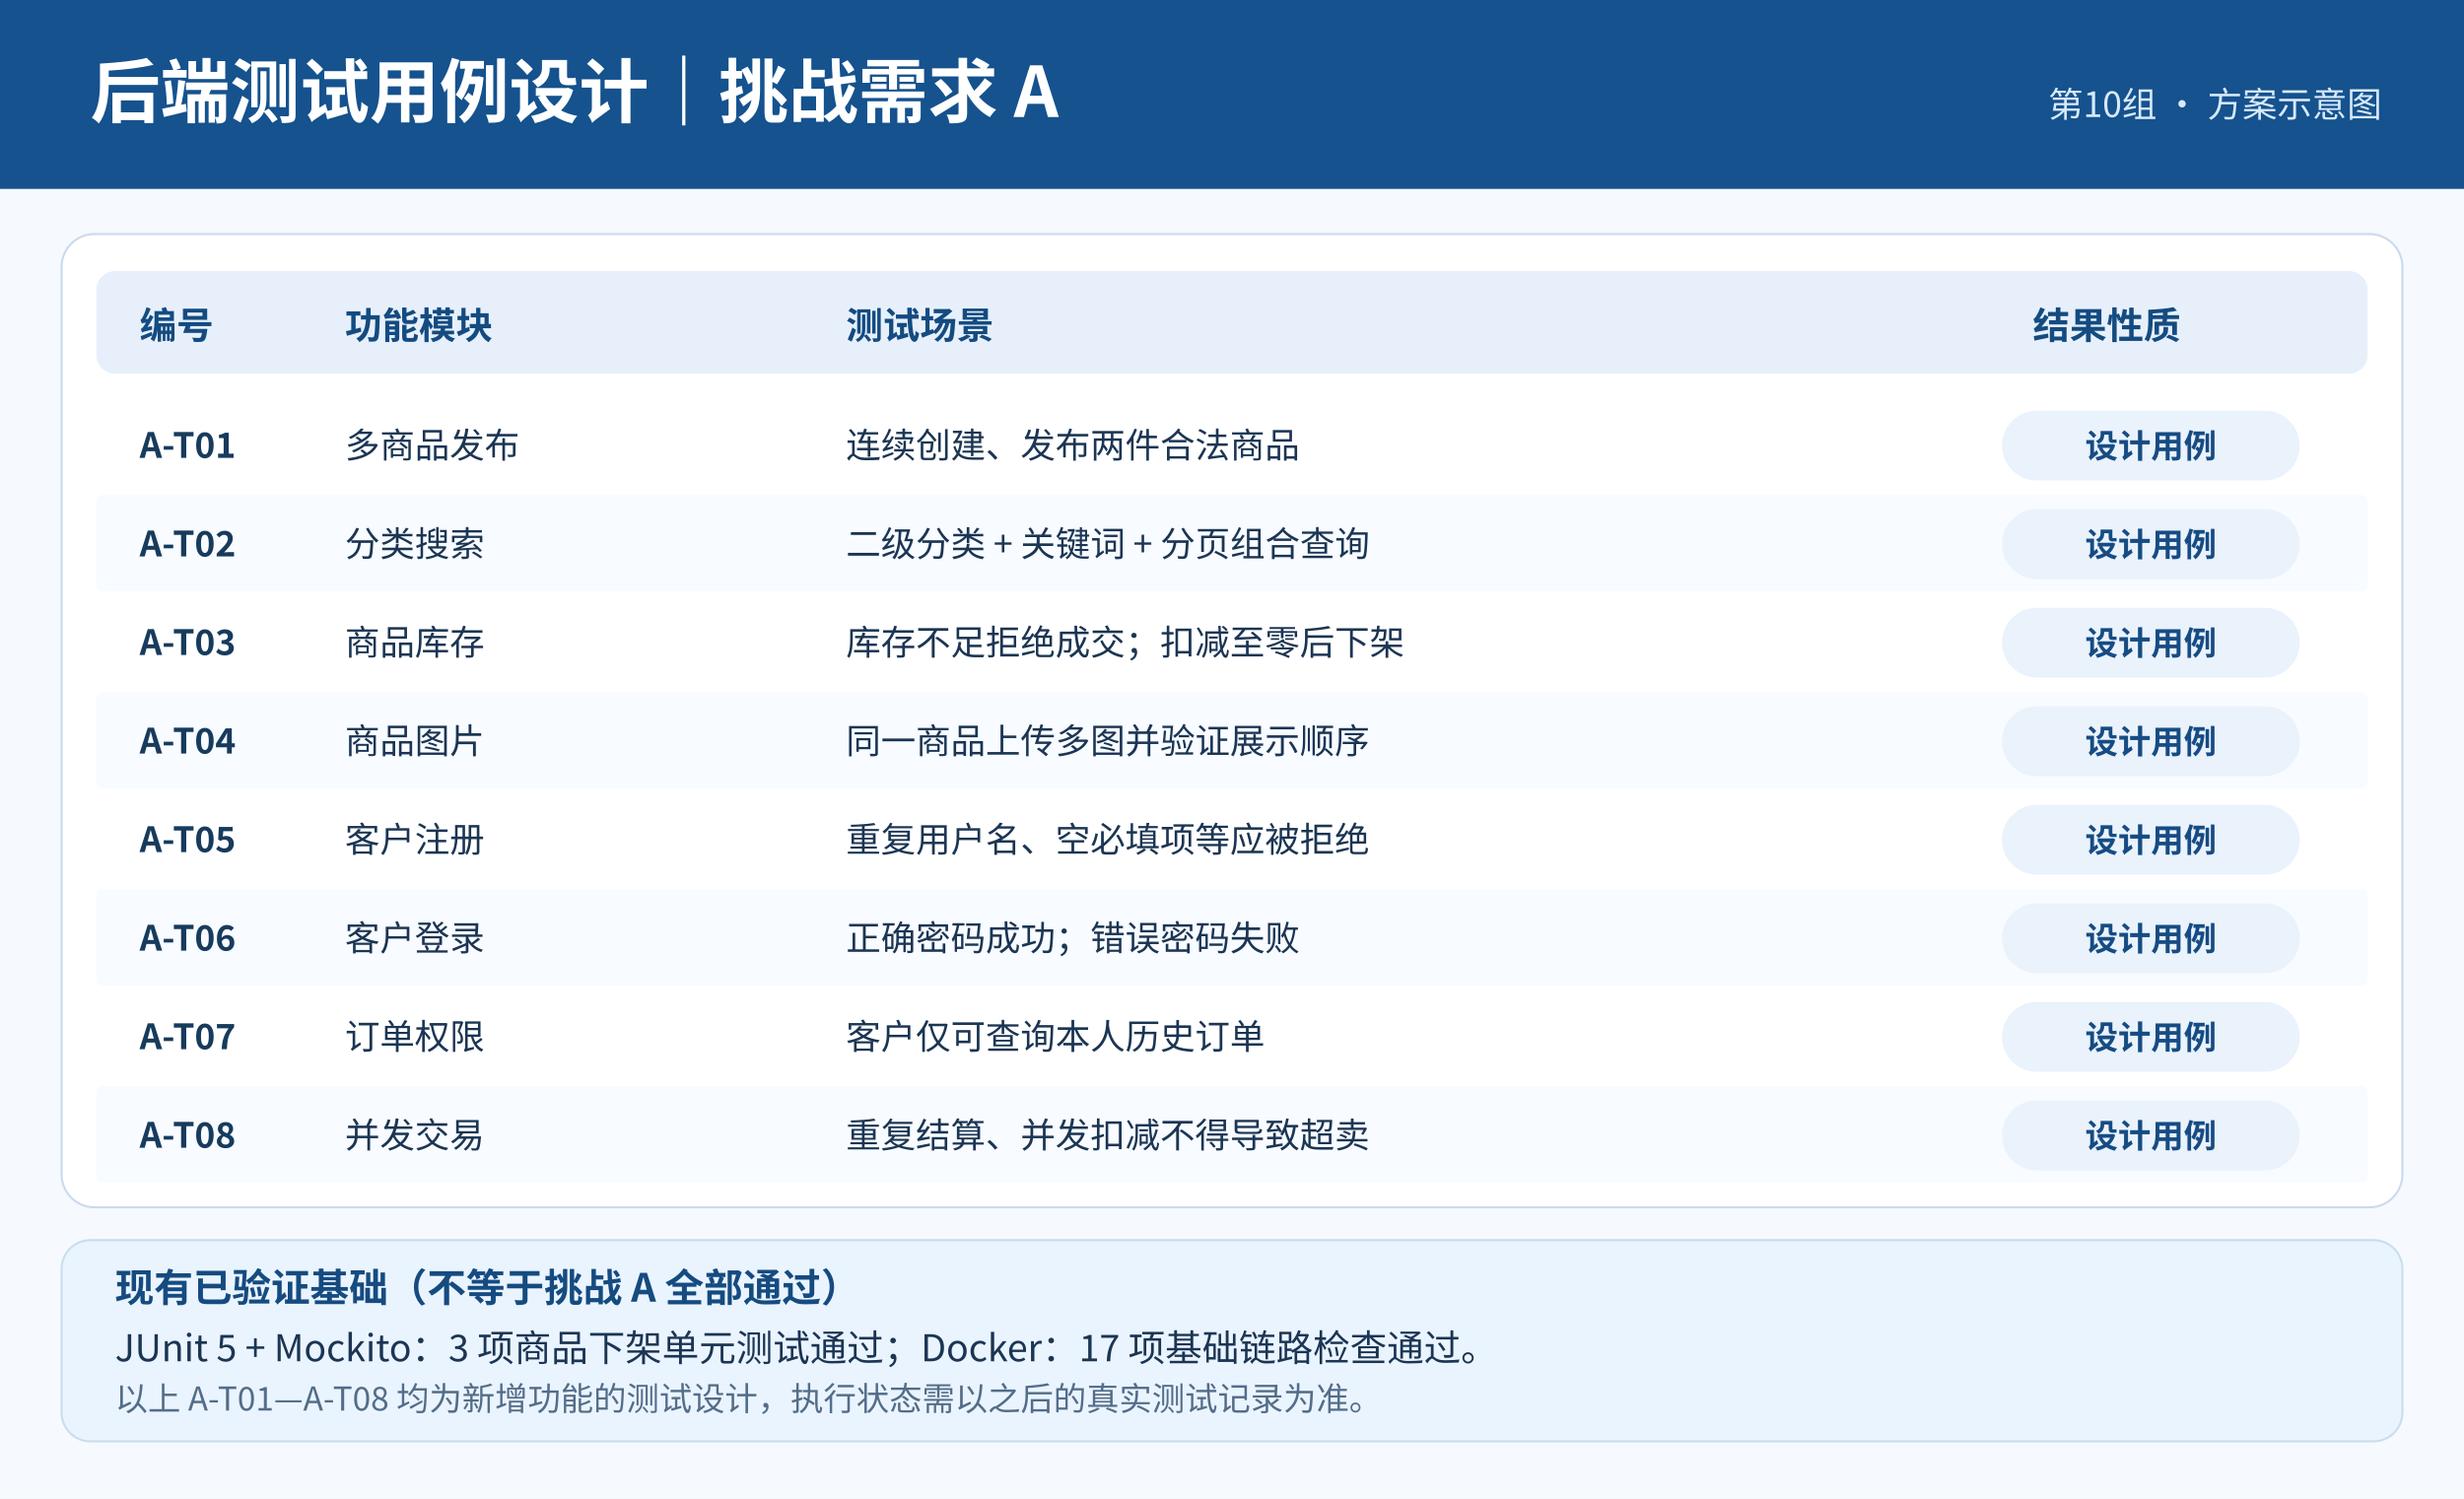
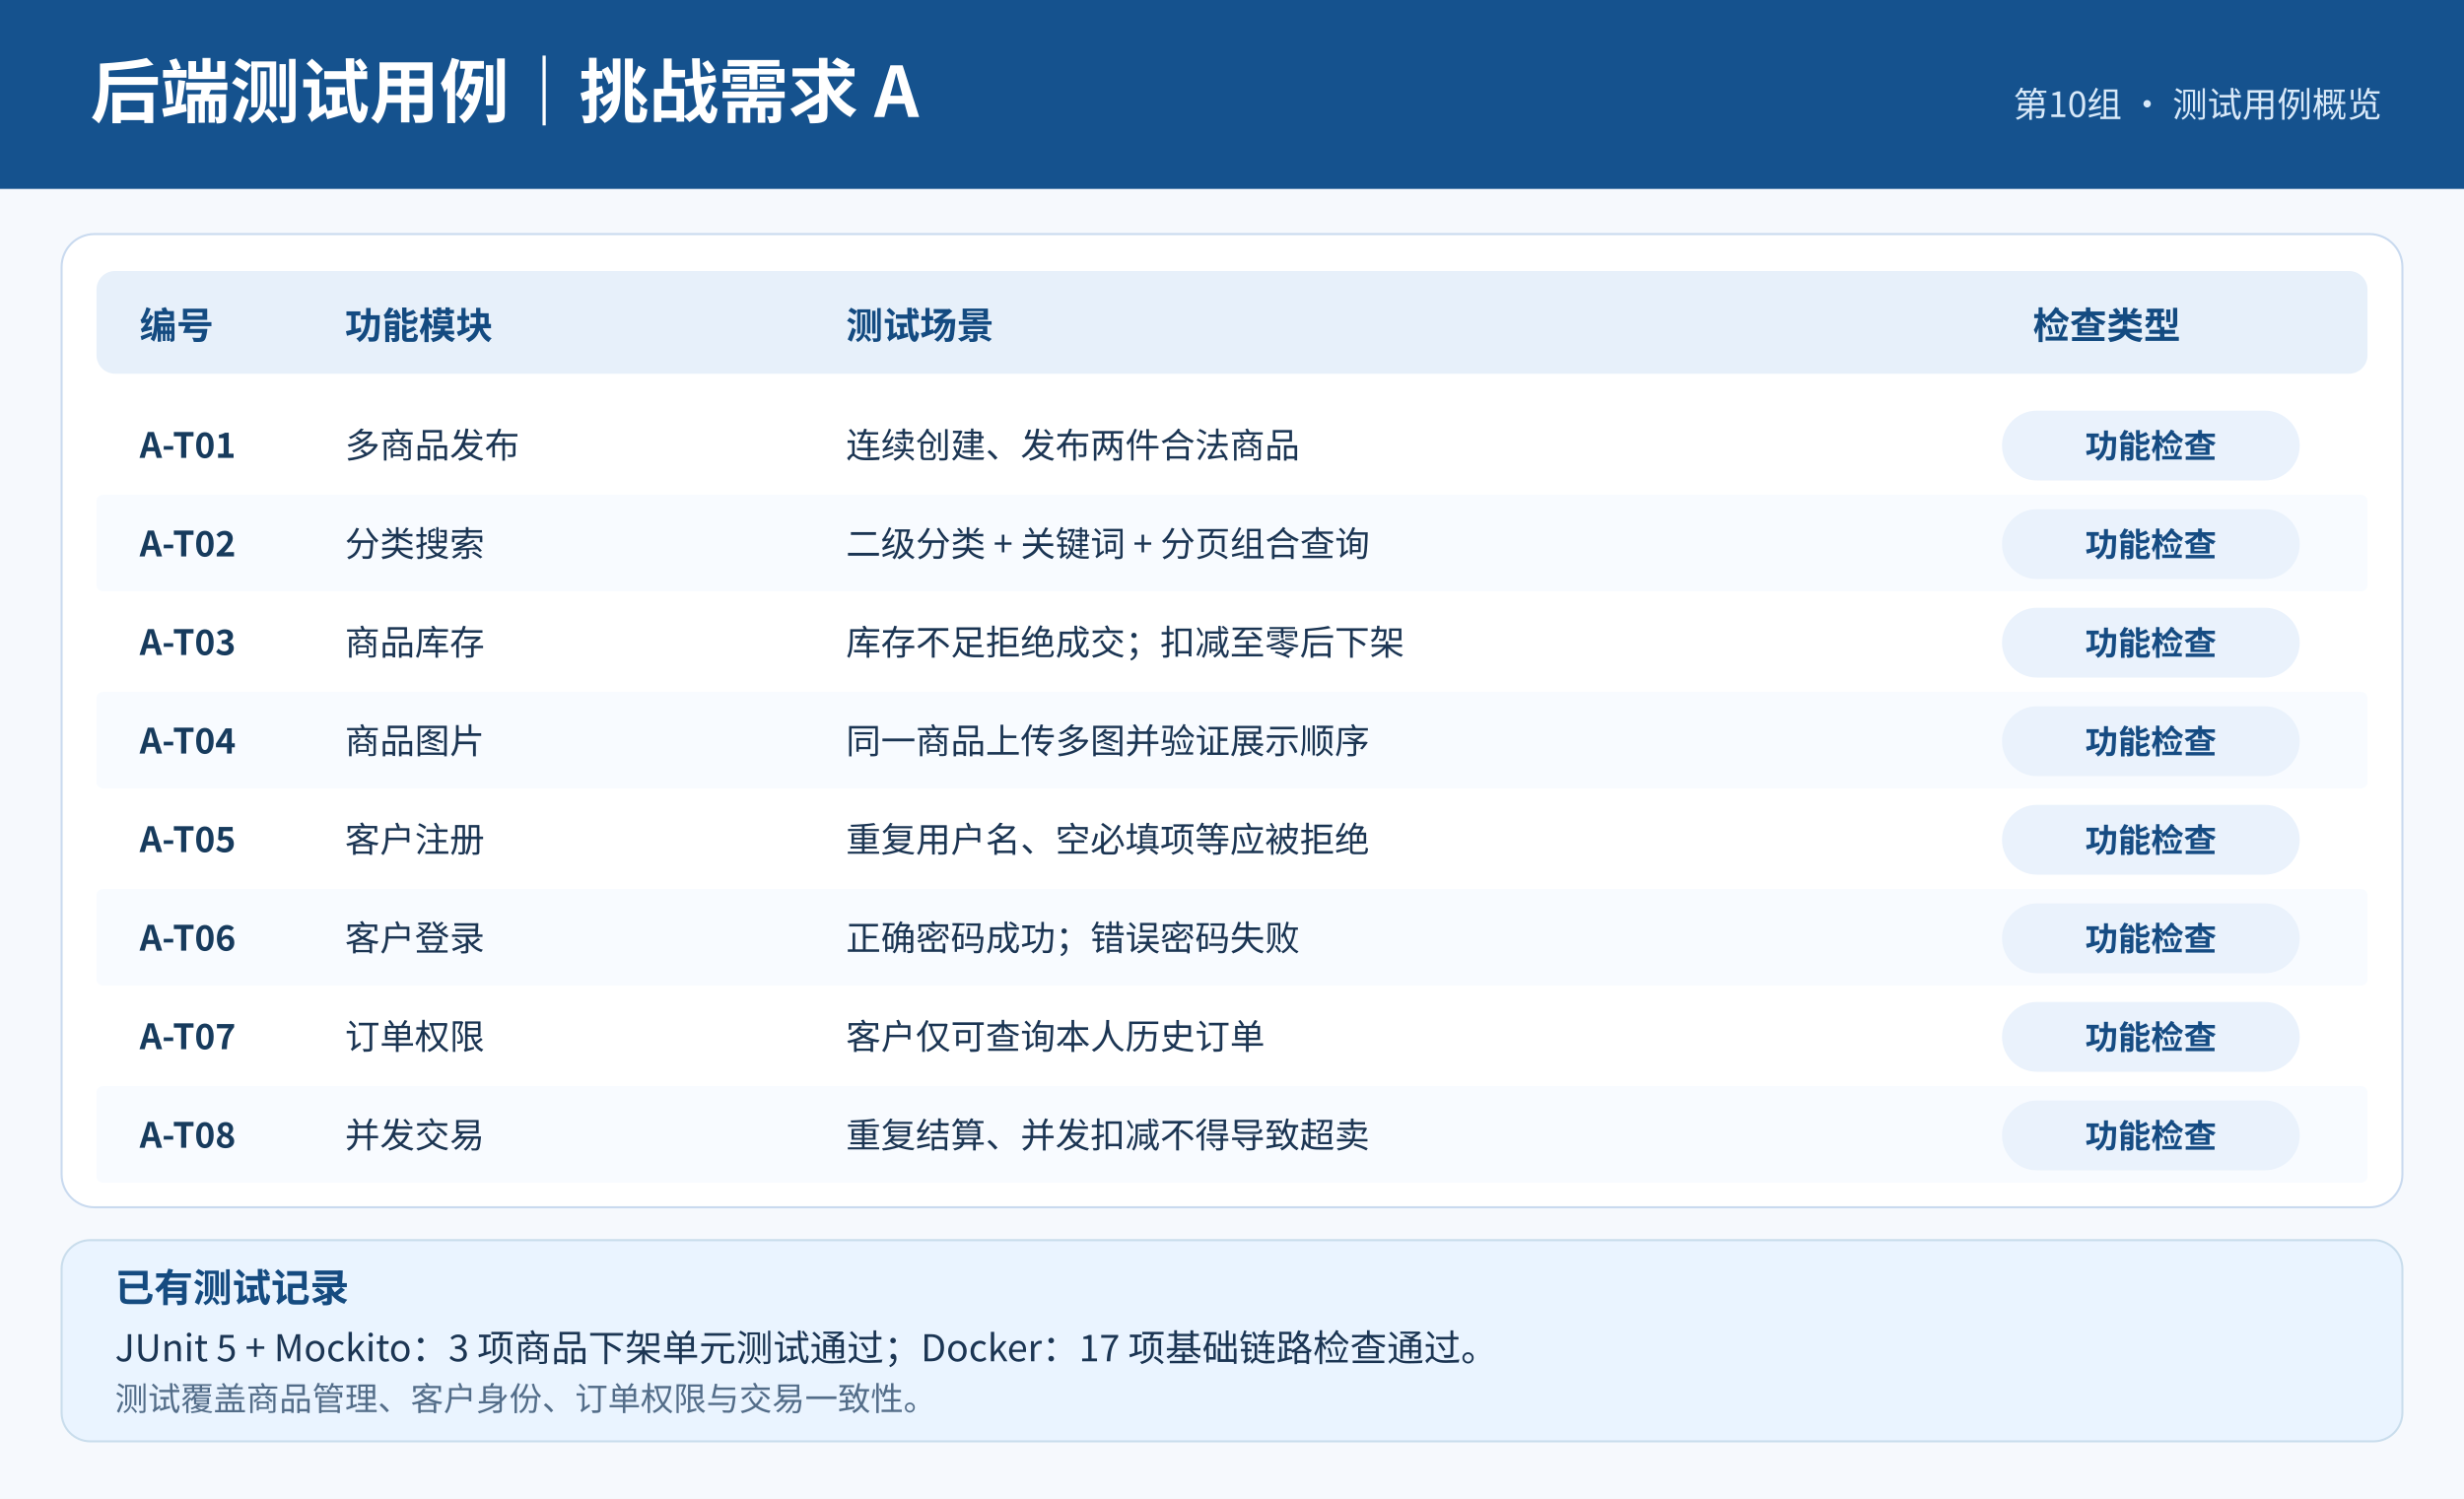
<svg xmlns="http://www.w3.org/2000/svg" viewBox="0 0 1200 730" width="1200" height="730">
  <rect width="1200" height="730" fill="#F6F9FD" />
  <rect x="0" y="0" width="1200" height="92" fill="#15528E" />
-   <text x="44" y="57" font-size="34" fill="#FFFFFF" font-weight="700" text-anchor="start" font-family="Noto Sans CJK SC, PingFang SC, Microsoft YaHei, sans-serif">后端测试用例设计｜挑战需求 A</text>
-   <text x="1160" y="57" font-size="17" fill="#D8E9F9" font-weight="400" text-anchor="end" font-family="Noto Sans CJK SC, PingFang SC, Microsoft YaHei, sans-serif">第10组 · 方案示意图</text>
+   <text x="44" y="57" font-size="34" fill="#FFFFFF" font-weight="700" text-anchor="start" font-family="Noto Sans CJK SC, PingFang SC, Microsoft YaHei, sans-serif">后端测试用例｜挑战需求 A</text>
+   <text x="1160" y="57" font-size="17" fill="#D8E9F9" font-weight="400" text-anchor="end" font-family="Noto Sans CJK SC, PingFang SC, Microsoft YaHei, sans-serif">第10组 · 测试用例概览</text>
  <rect x="30" y="114" width="1140" height="474" rx="16" fill="#fff" stroke="#C9DAEF" stroke-width="1" />
  <rect x="47" y="132" width="1106" height="50" rx="9" fill="#E7F0FA" stroke="none" stroke-width="0" />
  <text x="68" y="165" font-size="18" fill="#144B81" font-weight="700" text-anchor="start" font-family="Noto Sans CJK SC, PingFang SC, Microsoft YaHei, sans-serif">编号</text>
  <text x="168" y="165" font-size="18" fill="#144B81" font-weight="700" text-anchor="start" font-family="Noto Sans CJK SC, PingFang SC, Microsoft YaHei, sans-serif">功能模块</text>
  <text x="412" y="165" font-size="18" fill="#144B81" font-weight="700" text-anchor="start" font-family="Noto Sans CJK SC, PingFang SC, Microsoft YaHei, sans-serif">测试场景</text>
-   <text x="990" y="165" font-size="18" fill="#144B81" font-weight="700" text-anchor="start" font-family="Noto Sans CJK SC, PingFang SC, Microsoft YaHei, sans-serif">结果性质</text>
+   <text x="990" y="165" font-size="18" fill="#144B81" font-weight="700" text-anchor="start" font-family="Noto Sans CJK SC, PingFang SC, Microsoft YaHei, sans-serif">检查类型</text>
  <rect x="47" y="193" width="1106" height="47" rx="3" fill="#FFFFFF" stroke="none" stroke-width="0" />
  <text x="68" y="223" font-size="17" fill="#173B5D" font-weight="700" text-anchor="start" font-family="Noto Sans CJK SC, PingFang SC, Microsoft YaHei, sans-serif">A-T01</text>
  <text x="168" y="223" font-size="17" fill="#1B3553" font-weight="400" text-anchor="start" font-family="Noto Sans CJK SC, PingFang SC, Microsoft YaHei, sans-serif">多商品发布</text>
  <text x="412" y="223" font-size="17" fill="#1B3553" font-weight="400" text-anchor="start" font-family="Noto Sans CJK SC, PingFang SC, Microsoft YaHei, sans-serif">连续创建、发布两件合法商品</text>
  <rect x="975" y="200" width="145" height="34" rx="17" fill="#EAF2FC" stroke="none" stroke-width="0" />
-   <text x="1047.5" y="223" font-size="16" fill="#164C83" font-weight="700" text-anchor="middle" font-family="Noto Sans CJK SC, PingFang SC, Microsoft YaHei, sans-serif">设计用例</text>
+   <text x="1047.5" y="223" font-size="16" fill="#164C83" font-weight="700" text-anchor="middle" font-family="Noto Sans CJK SC, PingFang SC, Microsoft YaHei, sans-serif">功能检查</text>
  <rect x="47" y="241" width="1106" height="47" rx="3" fill="#F8FBFF" stroke="none" stroke-width="0" />
  <text x="68" y="271" font-size="17" fill="#173B5D" font-weight="700" text-anchor="start" font-family="Noto Sans CJK SC, PingFang SC, Microsoft YaHei, sans-serif">A-T02</text>
  <text x="168" y="271" font-size="17" fill="#1B3553" font-weight="400" text-anchor="start" font-family="Noto Sans CJK SC, PingFang SC, Microsoft YaHei, sans-serif">分类搜索</text>
  <text x="412" y="271" font-size="17" fill="#1B3553" font-weight="400" text-anchor="start" font-family="Noto Sans CJK SC, PingFang SC, Microsoft YaHei, sans-serif">二级分类 + 关键词 + 分页组合查询</text>
  <rect x="975" y="248" width="145" height="34" rx="17" fill="#EAF2FC" stroke="none" stroke-width="0" />
-   <text x="1047.5" y="271" font-size="16" fill="#164C83" font-weight="700" text-anchor="middle" font-family="Noto Sans CJK SC, PingFang SC, Microsoft YaHei, sans-serif">设计用例</text>
+   <text x="1047.5" y="271" font-size="16" fill="#164C83" font-weight="700" text-anchor="middle" font-family="Noto Sans CJK SC, PingFang SC, Microsoft YaHei, sans-serif">功能检查</text>
  <rect x="47" y="289" width="1106" height="47" rx="3" fill="#FFFFFF" stroke="none" stroke-width="0" />
  <text x="68" y="319" font-size="17" fill="#173B5D" font-weight="700" text-anchor="start" font-family="Noto Sans CJK SC, PingFang SC, Microsoft YaHei, sans-serif">A-T03</text>
  <text x="168" y="319" font-size="17" fill="#1B3553" font-weight="400" text-anchor="start" font-family="Noto Sans CJK SC, PingFang SC, Microsoft YaHei, sans-serif">商品库存</text>
  <text x="412" y="319" font-size="17" fill="#1B3553" font-weight="400" text-anchor="start" font-family="Noto Sans CJK SC, PingFang SC, Microsoft YaHei, sans-serif">库存不足拒绝成交；扣减至零后下架</text>
  <rect x="975" y="296" width="145" height="34" rx="17" fill="#EAF2FC" stroke="none" stroke-width="0" />
-   <text x="1047.5" y="319" font-size="16" fill="#164C83" font-weight="700" text-anchor="middle" font-family="Noto Sans CJK SC, PingFang SC, Microsoft YaHei, sans-serif">设计用例</text>
+   <text x="1047.5" y="319" font-size="16" fill="#164C83" font-weight="700" text-anchor="middle" font-family="Noto Sans CJK SC, PingFang SC, Microsoft YaHei, sans-serif">功能检查</text>
  <rect x="47" y="337" width="1106" height="47" rx="3" fill="#F8FBFF" stroke="none" stroke-width="0" />
  <text x="68" y="367" font-size="17" fill="#173B5D" font-weight="700" text-anchor="start" font-family="Noto Sans CJK SC, PingFang SC, Microsoft YaHei, sans-serif">A-T04</text>
  <text x="168" y="367" font-size="17" fill="#1B3553" font-weight="400" text-anchor="start" font-family="Noto Sans CJK SC, PingFang SC, Microsoft YaHei, sans-serif">商品图片</text>
  <text x="412" y="367" font-size="17" fill="#1B3553" font-weight="400" text-anchor="start" font-family="Noto Sans CJK SC, PingFang SC, Microsoft YaHei, sans-serif">同一商品上传多图并验证展示顺序</text>
  <rect x="975" y="344" width="145" height="34" rx="17" fill="#EAF2FC" stroke="none" stroke-width="0" />
-   <text x="1047.5" y="367" font-size="16" fill="#164C83" font-weight="700" text-anchor="middle" font-family="Noto Sans CJK SC, PingFang SC, Microsoft YaHei, sans-serif">设计用例</text>
+   <text x="1047.5" y="367" font-size="16" fill="#164C83" font-weight="700" text-anchor="middle" font-family="Noto Sans CJK SC, PingFang SC, Microsoft YaHei, sans-serif">功能检查</text>
  <rect x="47" y="385" width="1106" height="47" rx="3" fill="#FFFFFF" stroke="none" stroke-width="0" />
  <text x="68" y="415" font-size="17" fill="#173B5D" font-weight="700" text-anchor="start" font-family="Noto Sans CJK SC, PingFang SC, Microsoft YaHei, sans-serif">A-T05</text>
  <text x="168" y="415" font-size="17" fill="#1B3553" font-weight="400" text-anchor="start" font-family="Noto Sans CJK SC, PingFang SC, Microsoft YaHei, sans-serif">客户注册</text>
  <text x="412" y="415" font-size="17" fill="#1B3553" font-weight="400" text-anchor="start" font-family="Noto Sans CJK SC, PingFang SC, Microsoft YaHei, sans-serif">重复用户名、空必填项等应被拒绝</text>
  <rect x="975" y="392" width="145" height="34" rx="17" fill="#EAF2FC" stroke="none" stroke-width="0" />
-   <text x="1047.5" y="415" font-size="16" fill="#164C83" font-weight="700" text-anchor="middle" font-family="Noto Sans CJK SC, PingFang SC, Microsoft YaHei, sans-serif">设计用例</text>
+   <text x="1047.5" y="415" font-size="16" fill="#164C83" font-weight="700" text-anchor="middle" font-family="Noto Sans CJK SC, PingFang SC, Microsoft YaHei, sans-serif">功能检查</text>
  <rect x="47" y="433" width="1106" height="47" rx="3" fill="#F8FBFF" stroke="none" stroke-width="0" />
  <text x="68" y="463" font-size="17" fill="#173B5D" font-weight="700" text-anchor="start" font-family="Noto Sans CJK SC, PingFang SC, Microsoft YaHei, sans-serif">A-T06</text>
  <text x="168" y="463" font-size="17" fill="#1B3553" font-weight="400" text-anchor="start" font-family="Noto Sans CJK SC, PingFang SC, Microsoft YaHei, sans-serif">客户登录</text>
  <text x="412" y="463" font-size="17" fill="#1B3553" font-weight="400" text-anchor="start" font-family="Noto Sans CJK SC, PingFang SC, Microsoft YaHei, sans-serif">正确密码成功；错误密码失败</text>
  <rect x="975" y="440" width="145" height="34" rx="17" fill="#EAF2FC" stroke="none" stroke-width="0" />
-   <text x="1047.5" y="463" font-size="16" fill="#164C83" font-weight="700" text-anchor="middle" font-family="Noto Sans CJK SC, PingFang SC, Microsoft YaHei, sans-serif">设计用例</text>
+   <text x="1047.5" y="463" font-size="16" fill="#164C83" font-weight="700" text-anchor="middle" font-family="Noto Sans CJK SC, PingFang SC, Microsoft YaHei, sans-serif">功能检查</text>
  <rect x="47" y="481" width="1106" height="47" rx="3" fill="#FFFFFF" stroke="none" stroke-width="0" />
  <text x="68" y="511" font-size="17" fill="#173B5D" font-weight="700" text-anchor="start" font-family="Noto Sans CJK SC, PingFang SC, Microsoft YaHei, sans-serif">A-T07</text>
  <text x="168" y="511" font-size="17" fill="#1B3553" font-weight="400" text-anchor="start" font-family="Noto Sans CJK SC, PingFang SC, Microsoft YaHei, sans-serif">订单权限</text>
  <text x="412" y="511" font-size="17" fill="#1B3553" font-weight="400" text-anchor="start" font-family="Noto Sans CJK SC, PingFang SC, Microsoft YaHei, sans-serif">客户仅可查询本人历史订单</text>
  <rect x="975" y="488" width="145" height="34" rx="17" fill="#EAF2FC" stroke="none" stroke-width="0" />
-   <text x="1047.5" y="511" font-size="16" fill="#164C83" font-weight="700" text-anchor="middle" font-family="Noto Sans CJK SC, PingFang SC, Microsoft YaHei, sans-serif">设计用例</text>
+   <text x="1047.5" y="511" font-size="16" fill="#164C83" font-weight="700" text-anchor="middle" font-family="Noto Sans CJK SC, PingFang SC, Microsoft YaHei, sans-serif">功能检查</text>
  <rect x="47" y="529" width="1106" height="47" rx="3" fill="#F8FBFF" stroke="none" stroke-width="0" />
  <text x="68" y="559" font-size="17" fill="#173B5D" font-weight="700" text-anchor="start" font-family="Noto Sans CJK SC, PingFang SC, Microsoft YaHei, sans-serif">A-T08</text>
  <text x="168" y="559" font-size="17" fill="#1B3553" font-weight="400" text-anchor="start" font-family="Noto Sans CJK SC, PingFang SC, Microsoft YaHei, sans-serif">并发交易</text>
  <text x="412" y="559" font-size="17" fill="#1B3553" font-weight="400" text-anchor="start" font-family="Noto Sans CJK SC, PingFang SC, Microsoft YaHei, sans-serif">重复结算、并发扣减不得导致超卖</text>
  <rect x="975" y="536" width="145" height="34" rx="17" fill="#EAF2FC" stroke="none" stroke-width="0" />
-   <text x="1047.5" y="559" font-size="16" fill="#164C83" font-weight="700" text-anchor="middle" font-family="Noto Sans CJK SC, PingFang SC, Microsoft YaHei, sans-serif">设计用例</text>
+   <text x="1047.5" y="559" font-size="16" fill="#164C83" font-weight="700" text-anchor="middle" font-family="Noto Sans CJK SC, PingFang SC, Microsoft YaHei, sans-serif">功能检查</text>
  <rect x="30" y="604" width="1140" height="98" rx="14" fill="#EAF4FF" stroke="#C9DDEC" stroke-width="1" />
-   <text x="56" y="634" font-size="19" fill="#154B80" font-weight="700" text-anchor="start" font-family="Noto Sans CJK SC, PingFang SC, Microsoft YaHei, sans-serif">现有已验证基础（不等于挑战 A 全部通过）</text>
+   <text x="56" y="634" font-size="19" fill="#154B80" font-weight="700" text-anchor="start" font-family="Noto Sans CJK SC, PingFang SC, Microsoft YaHei, sans-serif">已有测试记录</text>
  <text x="56" y="663" font-size="18" fill="#1B3553" font-weight="400" text-anchor="start" font-family="Noto Sans CJK SC, PingFang SC, Microsoft YaHei, sans-serif">JUnit 5 + Mockito：3 项商品下架单元测试通过；Docker：17 项基础链路检查通过。</text>
-   <text x="56" y="687" font-size="16" fill="#536D89" font-weight="400" text-anchor="start" font-family="Noto Sans CJK SC, PingFang SC, Microsoft YaHei, sans-serif">以上 A-T01—A-T08 均为新增功能的测试设计，执行状态需以之后的真实测试记录为准。</text>
+   <text x="56" y="687" font-size="16" fill="#536D89" font-weight="400" text-anchor="start" font-family="Noto Sans CJK SC, PingFang SC, Microsoft YaHei, sans-serif">测试覆盖商品管理、客户身份、订单权限与交易一致性。</text>
</svg>
